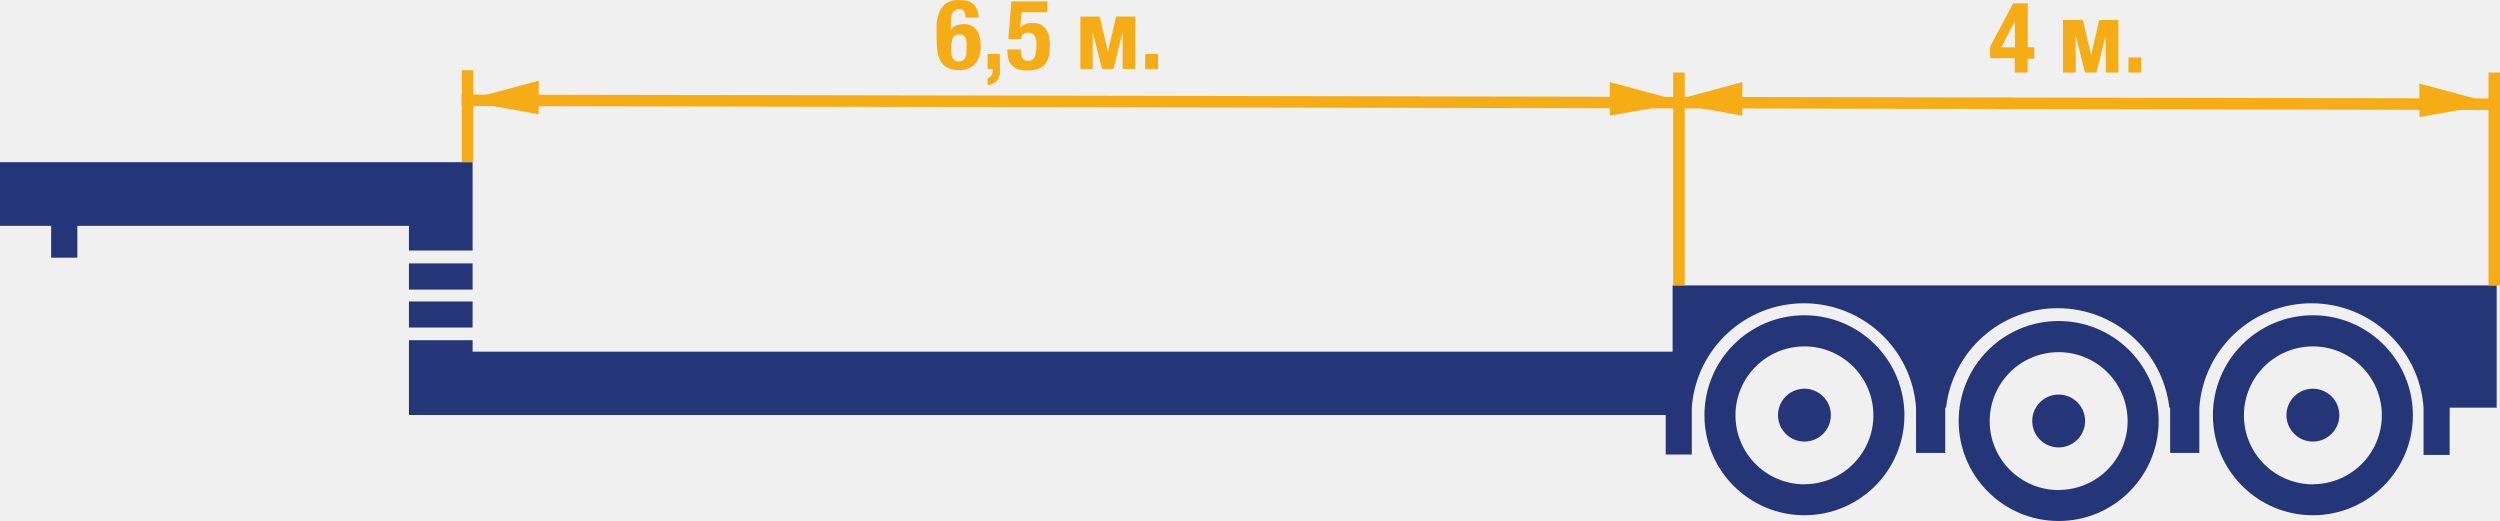
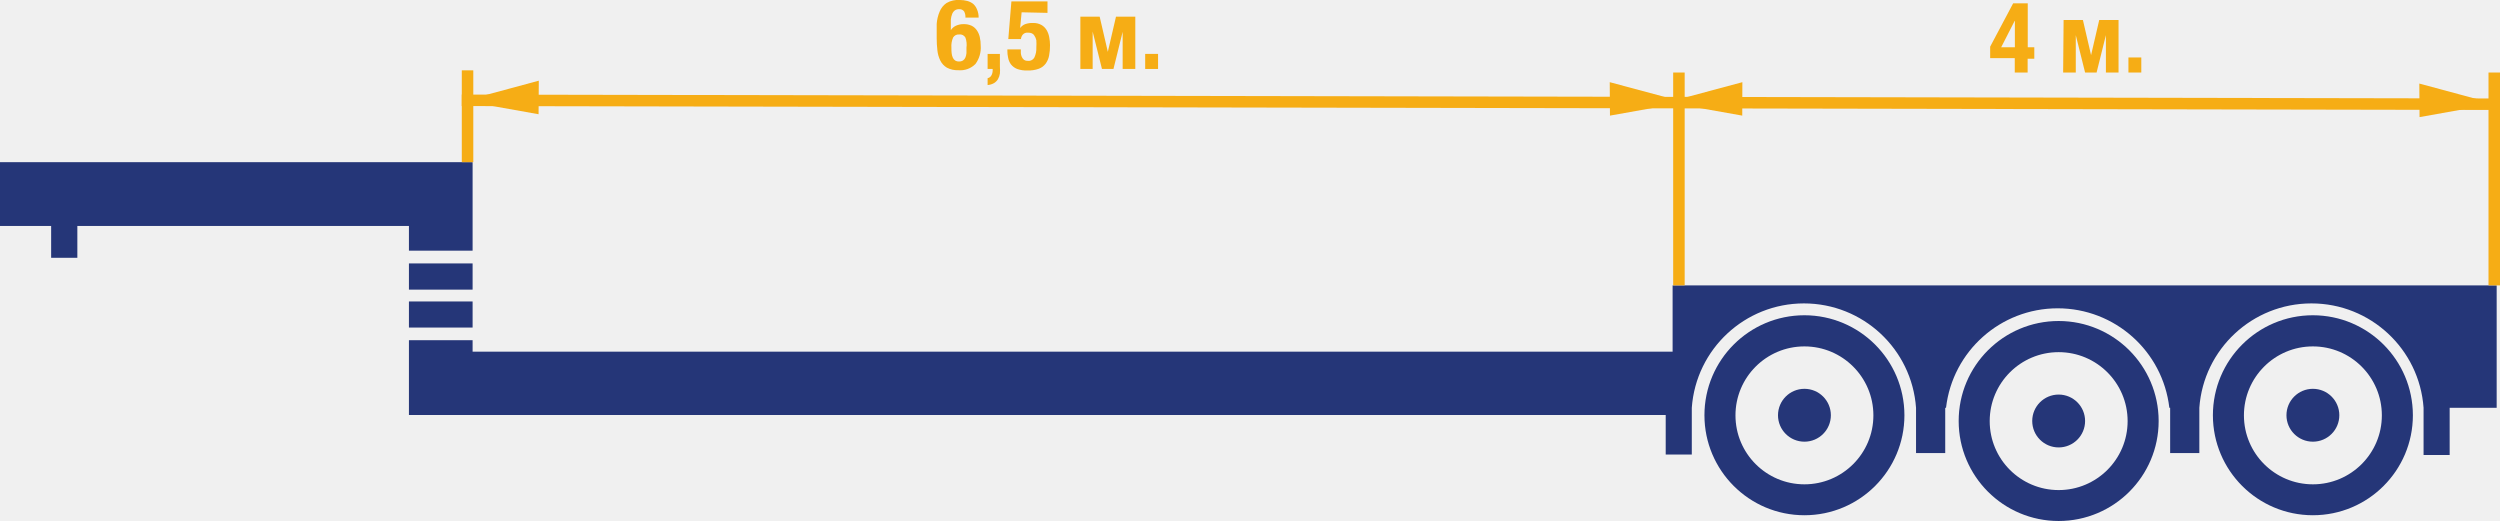
<svg xmlns="http://www.w3.org/2000/svg" viewBox="0 0 217.52 45.33">
-   <defs>
-     <style>.cls-1{fill:#fff}.cls-2{fill:#253678}.cls-3{fill:#f6ad15}</style>
-   </defs>
-   <g id="Слой_2" data-name="Слой 2">
-     <g id="Слой_1-2" data-name="Слой 1">
-       <path class="cls-1" d="M215.06 25.37c.62 0 1.11.88 1.11 1.5 0 .61-.5 1.5-1.11 1.5h-2.15c-.62 0-1.11-.89-1.11-1.5 0-.62.5-1.5 1.11-1.5z" />
-       <path class="cls-2" d="M35.58 26.23h5.54v2.27h-5.54zm0-3.31h5.54v2.28h-5.54zM0 14.11v5.54h4.45v2.77h2.28v-2.77h28.85v2.15h5.54v-7.69H0zm201.24 13.32a8.7 8.7 0 1 0 8.7 8.7 8.71 8.71 0 0 0-8.7-8.7zm0 14.71a6 6 0 1 1 6-6 6 6 0 0 1-6 5.99z" />
-       <circle class="cls-2" cx="201.24" cy="36.13" r="1.75" />
-       <path class="cls-2" d="M201.24 38.42a2.3 2.3 0 1 1 2.3-2.3 2.3 2.3 0 0 1-2.3 2.3zm-22.12-10.49a8.7 8.7 0 1 0 8.7 8.7 8.71 8.71 0 0 0-8.7-8.7zm0 14.71a6 6 0 1 1 6-6 6 6 0 0 1-6 5.99z" />
-       <circle class="cls-2" cx="179.12" cy="36.63" r="1.75" />
-       <path class="cls-2" d="M179.12 38.93a2.3 2.3 0 1 1 2.3-2.3 2.3 2.3 0 0 1-2.3 2.3zM157 27.43a8.7 8.7 0 1 0 8.7 8.7 8.71 8.71 0 0 0-8.7-8.7zm0 14.71a6 6 0 1 1 6-6 6 6 0 0 1-6 5.99z" />
-       <circle class="cls-2" cx="157" cy="36.13" r="1.75" />
-       <path class="cls-2" d="M157 38.42a2.3 2.3 0 1 1 2.3-2.3 2.3 2.3 0 0 1-2.3 2.3z" />
-       <path class="cls-2" d="M145.53 24.83v5.77H41.12v-1h-5.54v6.51h109.35v3.44h2.27v-4.08a9.78 9.78 0 0 1 19.51 0v3.94h2.54v-3.94h.07a9.78 9.78 0 0 1 19.43 0h.07v3.94h2.54v-3.94a9.78 9.78 0 0 1 19.51 0v4.11h2.27v-4.11h4.09V24.83z" />
-       <path class="cls-3" d="M40.18 6.11h1v7.99h-1zm176.34.2h1v18.52h-1zm-70.94 0h1v18.52h-1z" />
-       <path class="cls-3" transform="rotate(-89.89 128.597 8.89)" d="M128.09-79.54h1V97.32h-1z" />
-       <path class="cls-3" d="M46.86 9.94l-6.5-1.17 6.52-1.75-.02 2.92zm163.66.25l6.5-1.17-6.52-1.75.02 2.92zm-58.93-.13l-6.51-1.16 6.52-1.76-.01 2.92z" />
-       <path class="cls-3" d="M140.08 10.06l6.5-1.16-6.52-1.76.02 2.92zM84 1.53a1 1 0 0 0-.11-.53.47.47 0 0 0-.43-.2.61.61 0 0 0-.39.11.73.73 0 0 0-.23.32 1.76 1.76 0 0 0-.11.48v.91a1.07 1.07 0 0 1 .44-.38 1.56 1.56 0 0 1 .69-.14 1.51 1.51 0 0 1 .68.14 1.2 1.2 0 0 1 .45.39 1.71 1.71 0 0 1 .25.59 3.3 3.3 0 0 1 .08.75 2.37 2.37 0 0 1-.46 1.58 1.85 1.85 0 0 1-1.48.54 2 2 0 0 1-1-.22 1.49 1.49 0 0 1-.57-.61 2.6 2.6 0 0 1-.26-.9 9.09 9.09 0 0 1-.06-1.06V2.06A3.33 3.33 0 0 1 81.76 1a1.64 1.64 0 0 1 .6-.74A2 2 0 0 1 83.51 0a2.55 2.55 0 0 1 .63.08 1.43 1.43 0 0 1 .53.25A1.3 1.3 0 0 1 85 .8a1.76 1.76 0 0 1 .15.73zm-1.23 2.62a4.13 4.13 0 0 0 0 .48 1.26 1.26 0 0 0 .1.38.59.59 0 0 0 .2.25.6.6 0 0 0 .34.09.62.62 0 0 0 .35-.09A.56.56 0 0 0 84 5a1.31 1.31 0 0 0 .09-.38v-.47a1.85 1.85 0 0 0-.09-.88.54.54 0 0 0-.55-.27.55.55 0 0 0-.52.26 1.84 1.84 0 0 0-.16.89zm4.23.54V5.8a3.69 3.69 0 0 1 0 .6 1.36 1.36 0 0 1-.17.49 1 1 0 0 1-.34.34 1.32 1.32 0 0 1-.56.17v-.6a.46.46 0 0 0 .33-.24.87.87 0 0 0 .11-.43V6h-.44V4.69zm4.11-3.62h-2.22l-.13 1.37a1 1 0 0 1 .44-.34 1.83 1.83 0 0 1 .68-.1 1.41 1.41 0 0 1 .72.17 1.26 1.26 0 0 1 .45.44 1.88 1.88 0 0 1 .23.62 3.6 3.6 0 0 1 .07.7 4.47 4.47 0 0 1-.08.91 1.77 1.77 0 0 1-.3.7 1.32 1.32 0 0 1-.59.44 2.6 2.6 0 0 1-1 .15A2.34 2.34 0 0 1 88.5 6a1.3 1.3 0 0 1-.54-.4 1.4 1.4 0 0 1-.25-.6 2.59 2.59 0 0 1-.06-.55V4.3h1.17v.32a1.06 1.06 0 0 0 .08.32.64.64 0 0 0 .18.25.48.48 0 0 0 .31.1A.58.58 0 0 0 90 5a1.84 1.84 0 0 0 .17-.88 4.63 4.63 0 0 0 0-.62 1.11 1.11 0 0 0-.17-.4.45.45 0 0 0-.22-.2.85.85 0 0 0-.34-.06A.53.53 0 0 0 89 3a.71.71 0 0 0-.17.4h-1.1L88 .12h3.14zm4.57.37l.72 3.06.71-3.06h1.67V6h-1.1V2.77L96.88 6h-1l-.81-3.25V6H94V1.44zm5.08 3.25V6h-1.12V4.69zm72.4-.63l2-3.77h1.27v3.82h.57v1h-.58v1.2h-1.12V5.06h-2.14zm2.14-2.23l-1.17 2.29h1.19zm5.93-.09l.71 3.06.71-3.06h1.67v4.57h-1.1V3.06l-.81 3.25h-1l-.81-3.25v3.25h-1.1V1.74zM186.31 5v1.31h-1.12V5z" />
+   <g id="6c586937-bdf0-4efc-9f64-27d5eab60aa8" data-name="Слой 2">
+     <g id="c904e11c-6d92-4fb0-9b2d-7b24a1cc56a8" data-name="Слой 1">
+       <path d="M215.06,25.37c.62,0,1.11.88,1.11,1.5h0c0,.61-.5,1.5-1.11,1.5h-2.15c-.62,0-1.11-.89-1.11-1.5h0c0-.62.5-1.5,1.11-1.5Z" fill="#fff" />
+       <rect x="35.58" y="26.23" width="5.54" height="2.27" fill="#253678" />
+       <rect x="35.58" y="22.92" width="5.54" height="2.28" fill="#253678" />
+       <polygon points="0 14.11 0 19.66 4.45 19.66 4.45 22.43 6.73 22.43 6.73 19.66 35.58 19.66 35.58 21.81 41.12 21.81 41.12 19.66 41.12 19.53 41.12 14.11 0 14.11" fill="#253678" />
+       <path d="M201.24,27.43a8.7,8.7,0,1,0,8.7,8.7A8.71,8.71,0,0,0,201.24,27.43Zm0,14.71a6,6,0,1,1,6-6A6,6,0,0,1,201.24,42.14Z" fill="#253678" />
+       <circle cx="201.24" cy="36.13" r="1.75" fill="#253678" />
+       <path d="M201.24,38.43a2.3,2.3,0,1,1,2.3-2.3A2.3,2.3,0,0,1,201.24,38.43Z" fill="#253678" />
+       <path d="M179.12,27.93a8.7,8.7,0,1,0,8.7,8.7A8.71,8.71,0,0,0,179.12,27.93Zm0,14.71a6,6,0,1,1,6-6A6,6,0,0,1,179.12,42.64Z" fill="#253678" />
+       <circle cx="179.12" cy="36.63" r="1.75" fill="#253678" />
+       <path d="M179.12,38.93a2.3,2.3,0,1,1,2.3-2.3A2.3,2.3,0,0,1,179.12,38.93Z" fill="#253678" />
+       <path d="M157,27.43a8.7,8.7,0,1,0,8.7,8.7A8.71,8.71,0,0,0,157,27.43Zm0,14.71a6,6,0,1,1,6-6A6,6,0,0,1,157,42.14Z" fill="#253678" />
+       <circle cx="157" cy="36.13" r="1.75" fill="#253678" />
+       <path d="M157,38.43a2.3,2.3,0,1,1,2.3-2.3A2.3,2.3,0,0,1,157,38.43Z" fill="#253678" />
+       <path d="M145.53,24.83V30.6H41.12v-1H35.58v6.51H144.93v3.44h2.27V35.48h0a9.78,9.78,0,0,1,19.51,0h0v3.94h2.54V35.48h.07a9.78,9.78,0,0,1,19.43,0h.07v3.94h2.54V35.48h0a9.78,9.78,0,0,1,19.51,0h0v4.11h2.27V35.48h4.09V24.83Z" fill="#253678" />
+       <rect x="40.18" y="6.12" width="1" height="7.99" fill="#f6ad15" />
+       <rect x="216.52" y="6.31" width="1" height="18.52" fill="#f6ad15" />
+       <rect x="145.58" y="6.31" width="1" height="18.52" fill="#f6ad15" />
+       <rect x="128.09" y="-79.53" width="1" height="176.86" transform="translate(119.46 137.47) rotate(-89.89)" fill="#f6ad15" />
+       <polygon points="46.86 9.94 40.36 8.78 46.88 7.02 46.86 9.94" fill="#f6ad15" />
+       <polygon points="210.52 10.19 217.02 9.03 210.5 7.27 210.52 10.19" fill="#f6ad15" />
+       <polygon points="151.59 10.06 145.08 8.9 151.6 7.15 151.59 10.06" fill="#f6ad15" />
+       <polygon points="140.08 10.06 146.58 8.9 140.06 7.15 140.08 10.06" fill="#f6ad15" />
+       <path d="M83.89,1A.48.48,0,0,0,83.46.8a.61.61,0,0,0-.39.11.73.73,0,0,0-.23.32,1.74,1.74,0,0,0-.11.48q0,.28,0,.61v.3h0a1.07,1.07,0,0,1,.44-.38,1.56,1.56,0,0,1,.69-.14,1.51,1.51,0,0,1,.68.14,1.19,1.19,0,0,1,.45.39,1.73,1.73,0,0,1,.26.6,3.3,3.3,0,0,1,.08.75,2.38,2.38,0,0,1-.46,1.59,1.86,1.86,0,0,1-1.48.54,2,2,0,0,1-1-.22,1.48,1.48,0,0,1-.57-.61,2.59,2.59,0,0,1-.26-.9,9.1,9.1,0,0,1-.06-1.06q0-.64,0-1.24A3.33,3.33,0,0,1,81.76,1a1.65,1.65,0,0,1,.6-.74A2,2,0,0,1,83.52,0a2.55,2.55,0,0,1,.63.08,1.43,1.43,0,0,1,.53.26A1.3,1.3,0,0,1,85,.8a1.76,1.76,0,0,1,.15.73H84A1,1,0,0,0,83.89,1ZM82.8,4.63a1.26,1.26,0,0,0,.1.38.58.58,0,0,0,.2.25.6.6,0,0,0,.34.09.62.62,0,0,0,.35-.09A.56.56,0,0,0,84,5a1.3,1.3,0,0,0,.09-.38q0-.22,0-.47A1.85,1.85,0,0,0,84,3.27.54.54,0,0,0,83.45,3a.55.55,0,0,0-.52.26,1.84,1.84,0,0,0-.15.88A4.15,4.15,0,0,0,82.8,4.63Z" fill="#f6ad15" />
+       <path d="M87,5.8a3.74,3.74,0,0,1,0,.6,1.36,1.36,0,0,1-.17.49,1,1,0,0,1-.34.34,1.32,1.32,0,0,1-.56.17V6.8a.46.46,0,0,0,.33-.24.87.87,0,0,0,.11-.43V6h-.44V4.69H87Z" fill="#f6ad15" />
+       <path d="M88.89,1.07l-.13,1.37h0a1,1,0,0,1,.44-.34A1.83,1.83,0,0,1,89.89,2a1.41,1.41,0,0,1,.72.17,1.25,1.25,0,0,1,.45.44,1.86,1.86,0,0,1,.23.62,3.61,3.61,0,0,1,.07.7,4.47,4.47,0,0,1-.08.91,1.77,1.77,0,0,1-.3.7,1.32,1.32,0,0,1-.59.44,2.6,2.6,0,0,1-1,.15A2.35,2.35,0,0,1,88.5,6a1.3,1.3,0,0,1-.54-.4A1.4,1.4,0,0,1,87.71,5a2.6,2.6,0,0,1-.06-.55V4.3h1.17c0,.1,0,.21,0,.32a1.07,1.07,0,0,0,.08.32.64.64,0,0,0,.18.25.48.48,0,0,0,.31.1A.58.58,0,0,0,90,5a1.84,1.84,0,0,0,.17-.88,4.74,4.74,0,0,0,0-.62A1.13,1.13,0,0,0,90,3.1a.46.46,0,0,0-.22-.2.85.85,0,0,0-.34-.06A.53.53,0,0,0,89,3a.71.71,0,0,0-.17.4h-1.1L88,.12h3.14v1Z" fill="#f6ad15" />
+       <path d="M94,1.45h1.68l.71,3.06.71-3.06h1.68V6h-1.1V2.77L96.88,6h-1l-.81-3.25V6H94Z" fill="#f6ad15" />
+       <path d="M100.76,6H99.64V4.69h1.12Z" fill="#f6ad15" />
+       <path d="M175.16.29h1.27V4.11H177v1h-.58V6.31H175.3V5.06h-2.14v-1Zm.13,1.53-1.17,2.29h1.19V1.82Z" fill="#f6ad15" />
+       <path d="M179.55,1.74h1.68l.71,3.06.71-3.06h1.68V6.31h-1.1V3.06l-.81,3.25h-1l-.81-3.25V6.31h-1.1Z" fill="#f6ad15" />
+       <path d="M186.31,6.31h-1.12V5h1.12Z" fill="#f6ad15" />
    </g>
  </g>
</svg>
